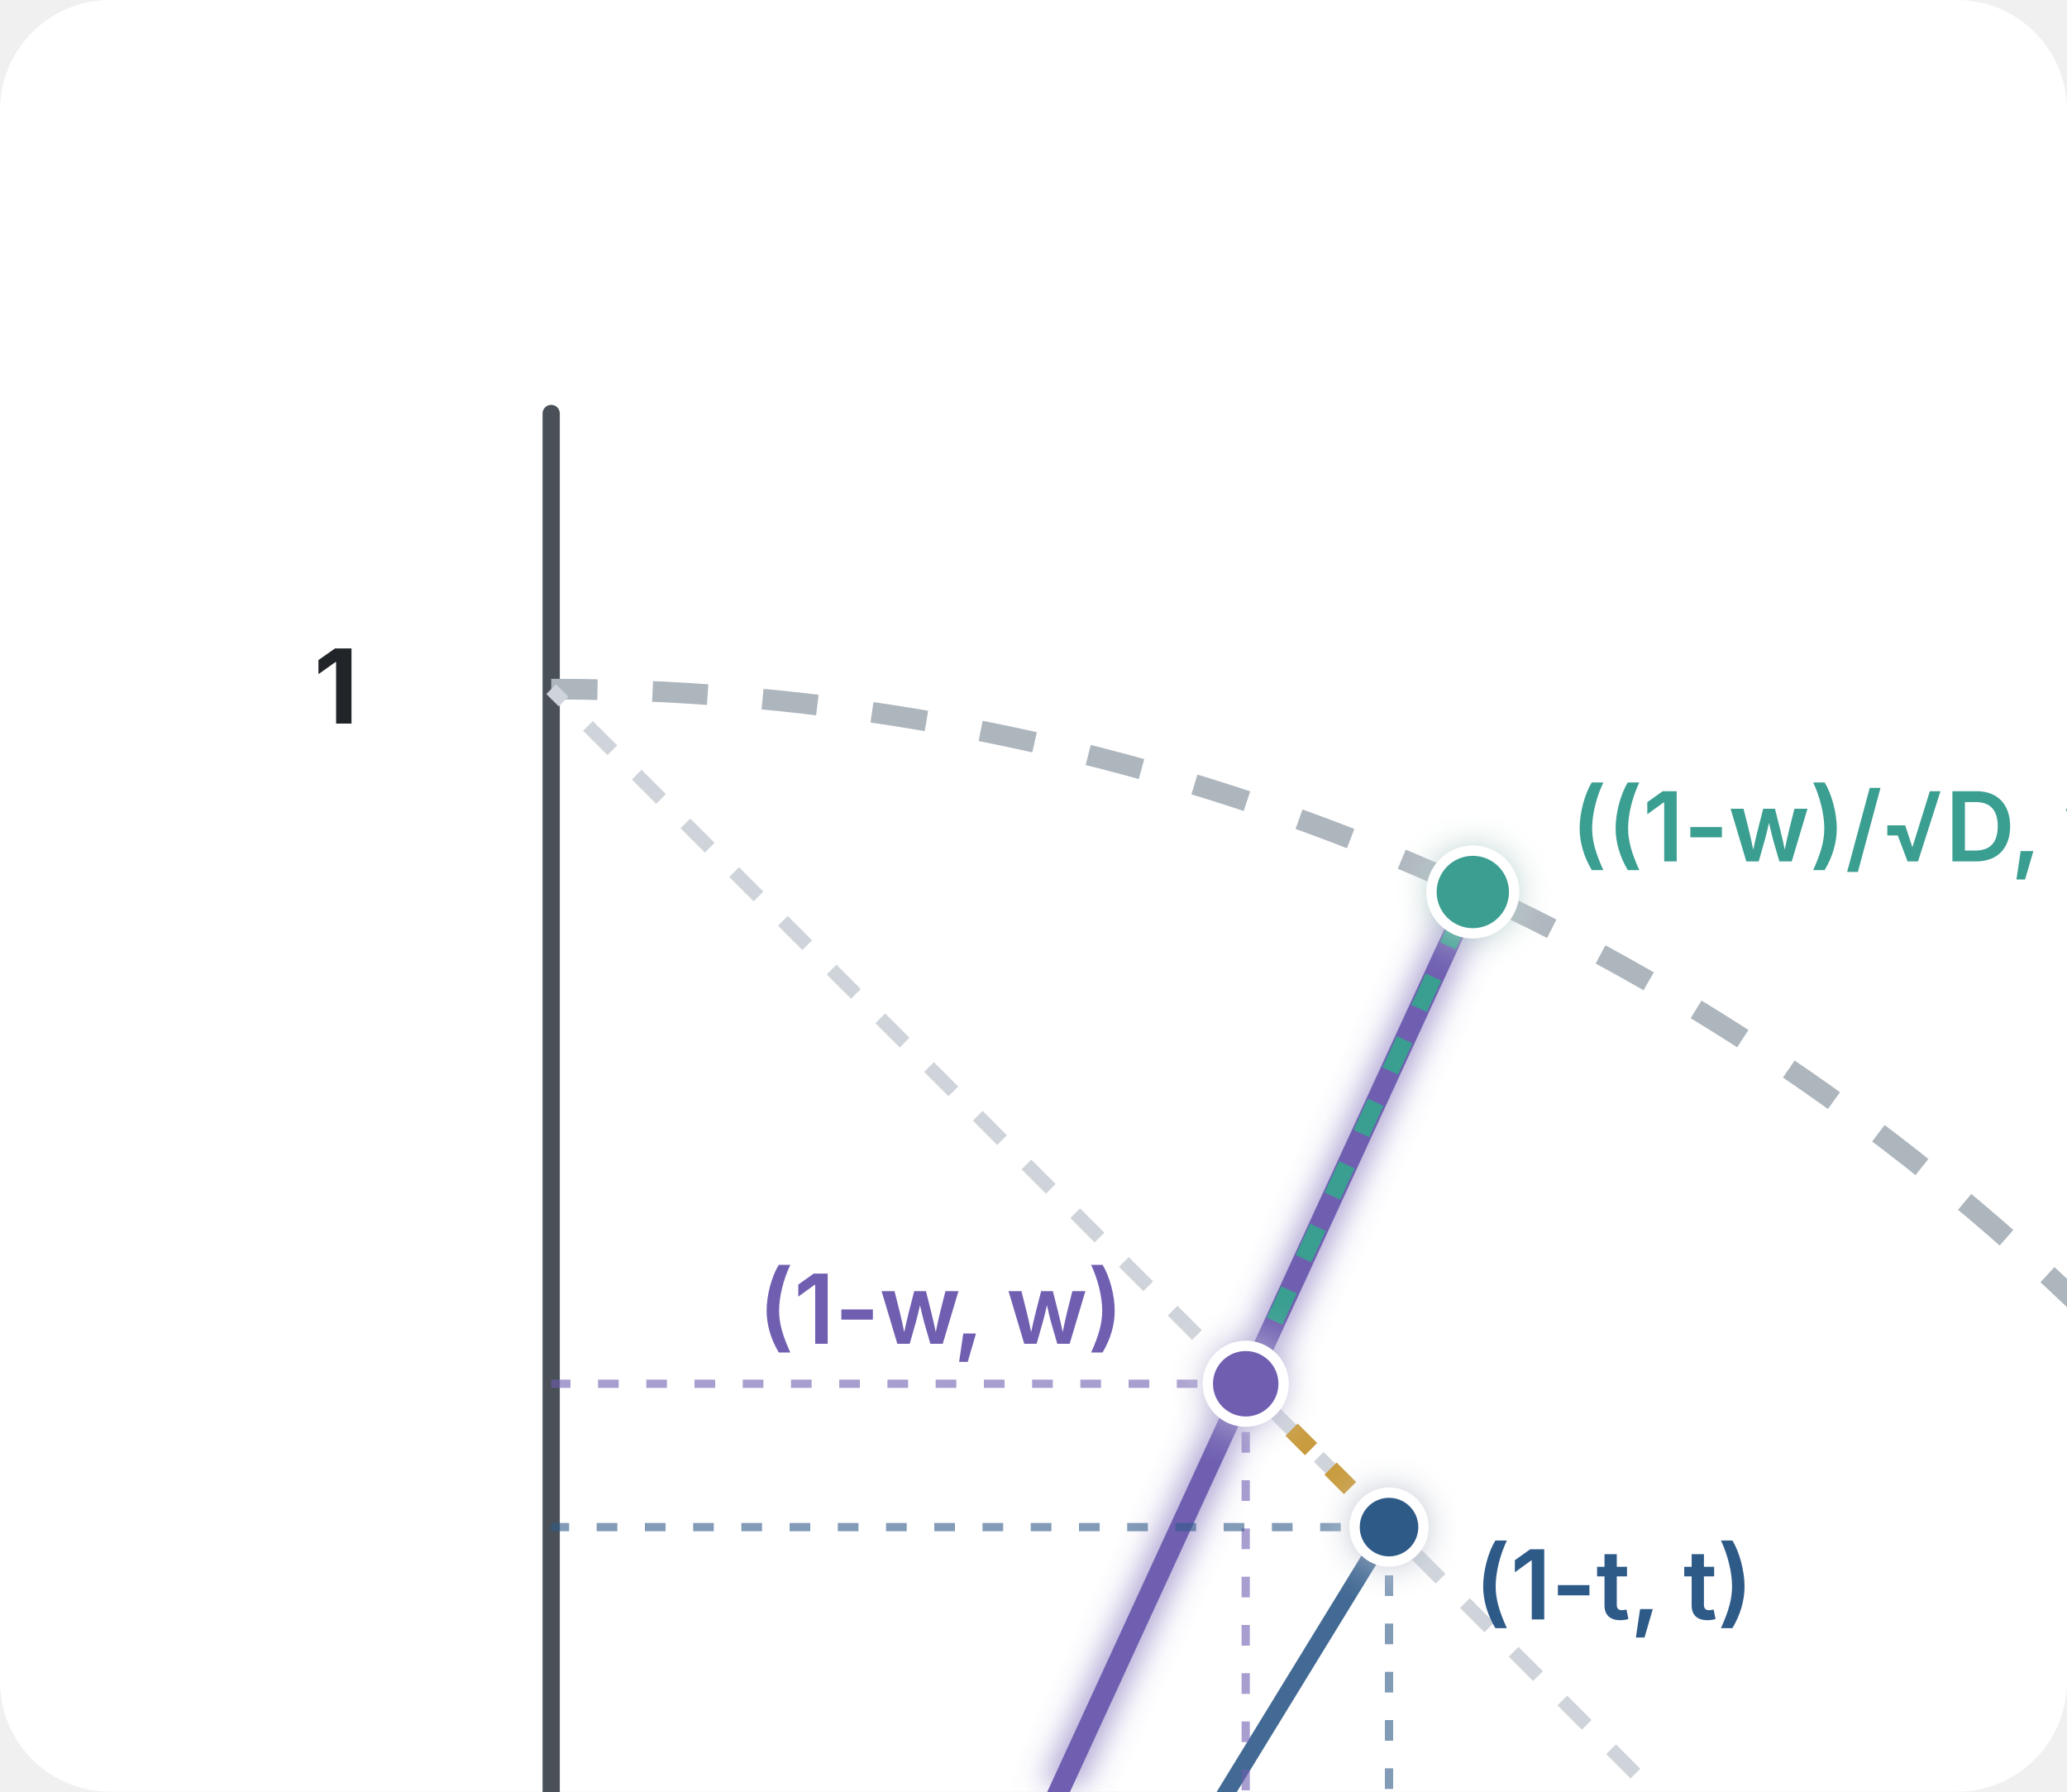
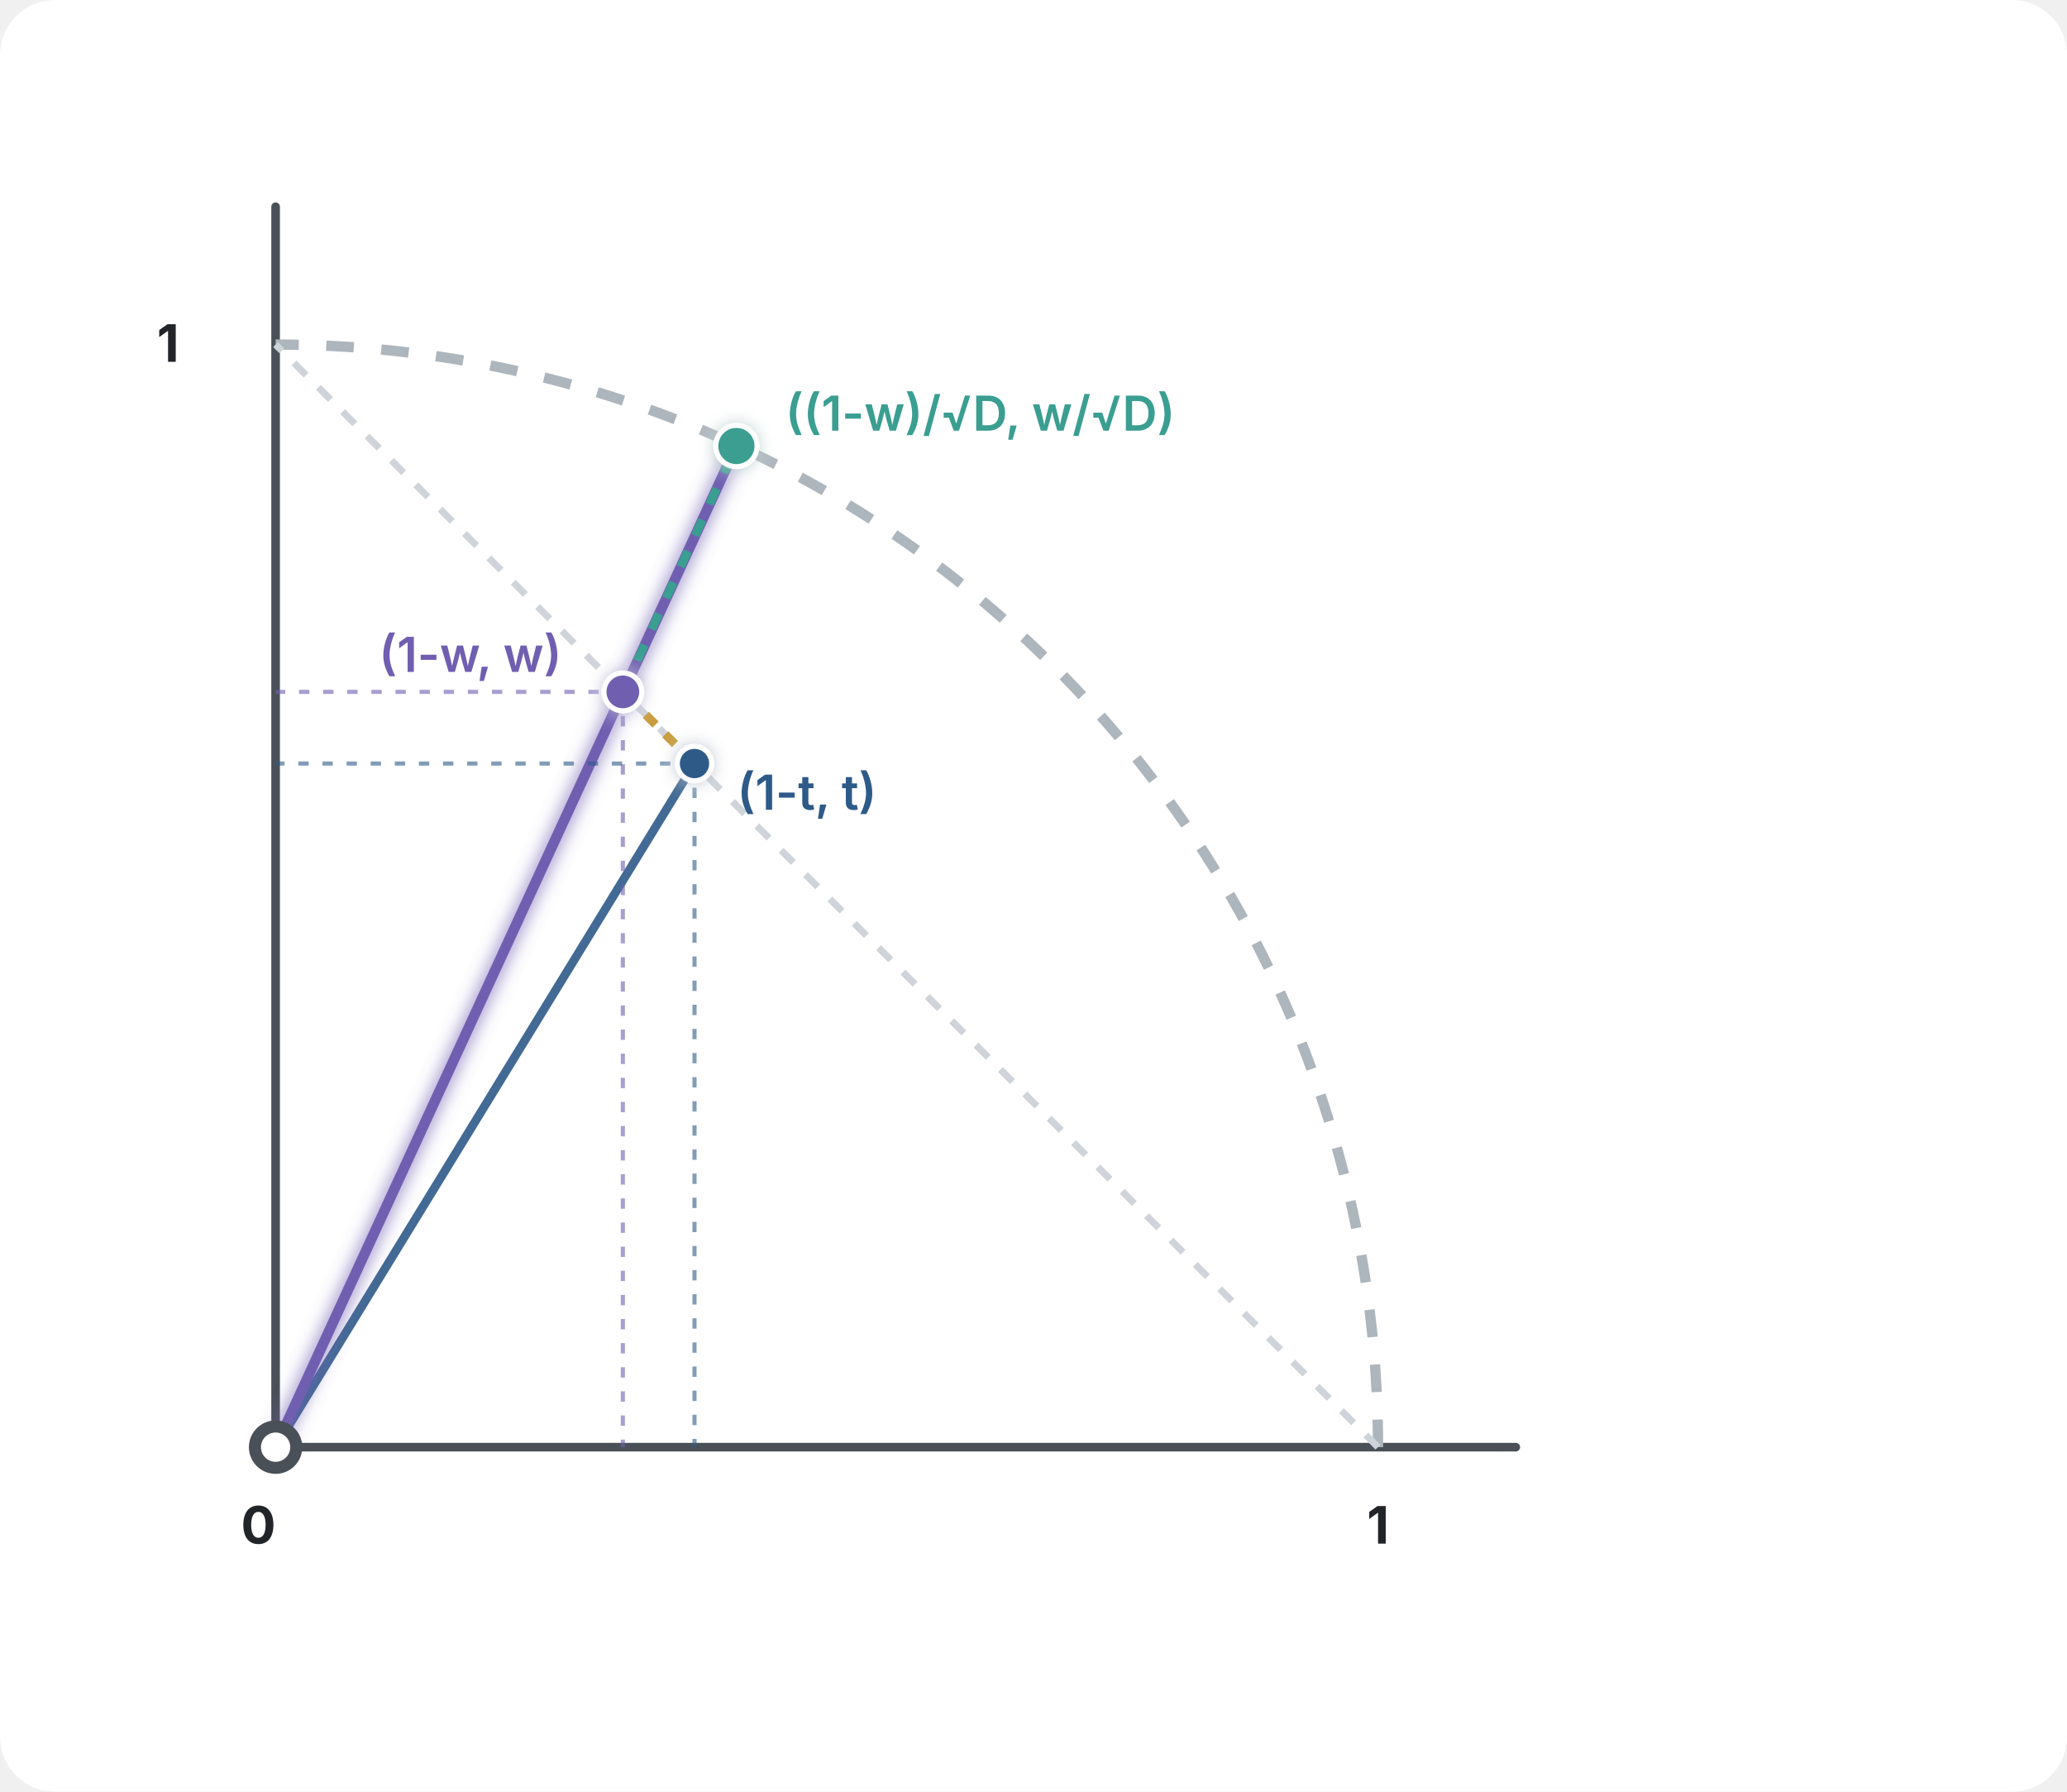
- <svg xmlns="http://www.w3.org/2000/svg" viewBox="0 0 300 260" width="100%" height="100%">
+ <svg xmlns="http://www.w3.org/2000/svg" viewBox="0 0 600 520" width="65%" height="65%">
  <defs>
    <filter id="lightGlow" x="-20%" y="-20%" width="140%" height="140%">
      <feGaussianBlur stdDeviation="2.5" result="blur" />
      <feMerge>
        <feMergeNode in="blur" />
        <feMergeNode in="SourceGraphic" />
      </feMerge>
    </filter>
    <filter id="lightPointGlow" x="-50%" y="-50%" width="200%" height="200%">
      <feGaussianBlur stdDeviation="3" result="blur" />
      <feMerge>
        <feMergeNode in="blur" />
        <feMergeNode in="SourceGraphic" />
      </feMerge>
    </filter>
  </defs>
  <style>
    .axis-light { stroke: #495057; stroke-width: 2.5; stroke-linecap: round; }
    .unit-circle-light { fill: none; stroke: #ADB5BD; stroke-width: 3; stroke-dasharray: 8 8; }
    .diagonal-line-light { stroke: #CED4DA; stroke-width: 2; stroke-dasharray: 5 5; }

    /* Colors derived from original theme, made richer and more solid for light bg */
    .linear-ray-light { stroke: #2E5A88; stroke-width: 2.5; opacity: 0.9; }
    .warped-ray-light { stroke: #705EB1; stroke-width: 3; } /* Slightly deeper purple */

    .proj-line-light { stroke: #C89B3D; stroke-width: 2.5; stroke-dasharray: 4 4; } /* Richer gold */
    .radial-proj-light { stroke: #3A9E91; stroke-width: 2.5; stroke-dasharray: 5 5; } /* Deeper teal */

    .node-orig-light { fill: #FFFFFF; stroke: #495057; stroke-width: 3.5; }
    .node-t-light { fill: #2E5A88; stroke: #FFFFFF; stroke-width: 1.5; filter: url(#lightPointGlow); }
    .node-w-light { fill: #705EB1; stroke: #FFFFFF; stroke-width: 1.5; filter: url(#lightPointGlow); }
    .node-circle-light { fill: #3A9E91; stroke: #FFFFFF; stroke-width: 1.5; filter: url(#lightPointGlow); }

    .label-axis-light { fill: #212529; font-family: 'SF Pro Display', -apple-system, sans-serif; font-size: 15px; font-weight: 700; }
    .label-point-light { font-family: 'SF Pro Display', -apple-system, sans-serif; font-size: 14px; font-weight: 600; }
  </style>
-   <rect width="300" height="260" rx="16" fill="#FFFFFF" />
+   <rect width="600" height="520" rx="16" fill="#FFFFFF" />
  <g id="main-diagram">
    <line x1="80" y1="420" x2="440" y2="420" class="axis-light" />
    <line x1="80" y1="420" x2="80" y2="60" class="axis-light" />
    <path d="M 400 420 A 320 320 0 0 0 80 100" class="unit-circle-light" />
    <line x1="400" y1="420" x2="80" y2="100" class="diagonal-line-light" />
    <line x1="80" y1="420" x2="201.6" y2="221.6" class="linear-ray-light" />
    <line x1="80" y1="420" x2="213.76" y2="129.44" class="warped-ray-light" filter="url(#lightGlow)" />
    <line x1="201.6" y1="221.6" x2="180.8" y2="200.8" class="proj-line-light" />
    <line x1="180.8" y1="200.8" x2="213.76" y2="129.44" class="radial-proj-light" />
    <line x1="180.8" y1="200.8" x2="180.8" y2="420" stroke="#705EB1" stroke-width="1.2" stroke-dasharray="3 4" opacity="0.6" />
    <line x1="180.8" y1="200.8" x2="80" y2="200.8" stroke="#705EB1" stroke-width="1.2" stroke-dasharray="3 4" opacity="0.6" />
    <line x1="201.6" y1="221.6" x2="201.6" y2="420" stroke="#2E5A88" stroke-width="1.2" stroke-dasharray="3 4" opacity="0.6" />
    <line x1="201.6" y1="221.6" x2="80" y2="221.6" stroke="#2E5A88" stroke-width="1.2" stroke-dasharray="3 4" opacity="0.6" />
    <circle cx="80" cy="420" r="6" class="node-orig-light" />
    <circle cx="201.6" cy="221.6" r="5" class="node-t-light" />
    <circle cx="180.8" cy="200.8" r="5.5" class="node-w-light" />
    <circle cx="213.76" cy="129.44" r="6" class="node-circle-light" />
    <text x="75" y="448" class="label-axis-light" text-anchor="middle">0</text>
    <text x="400" y="448" class="label-axis-light" text-anchor="middle">1</text>
    <text x="52" y="105" class="label-axis-light" text-anchor="end">1</text>
    <text x="214" y="235" class="label-point-light" fill="#2E5A88">(1-t, t)</text>
    <text x="110" y="195" class="label-point-light" fill="#705EB1">(1-w, w)</text>
    <text x="228" y="125" class="label-point-light" fill="#3A9E91">((1-w)/√D, w/√D)</text>
  </g>
</svg>
